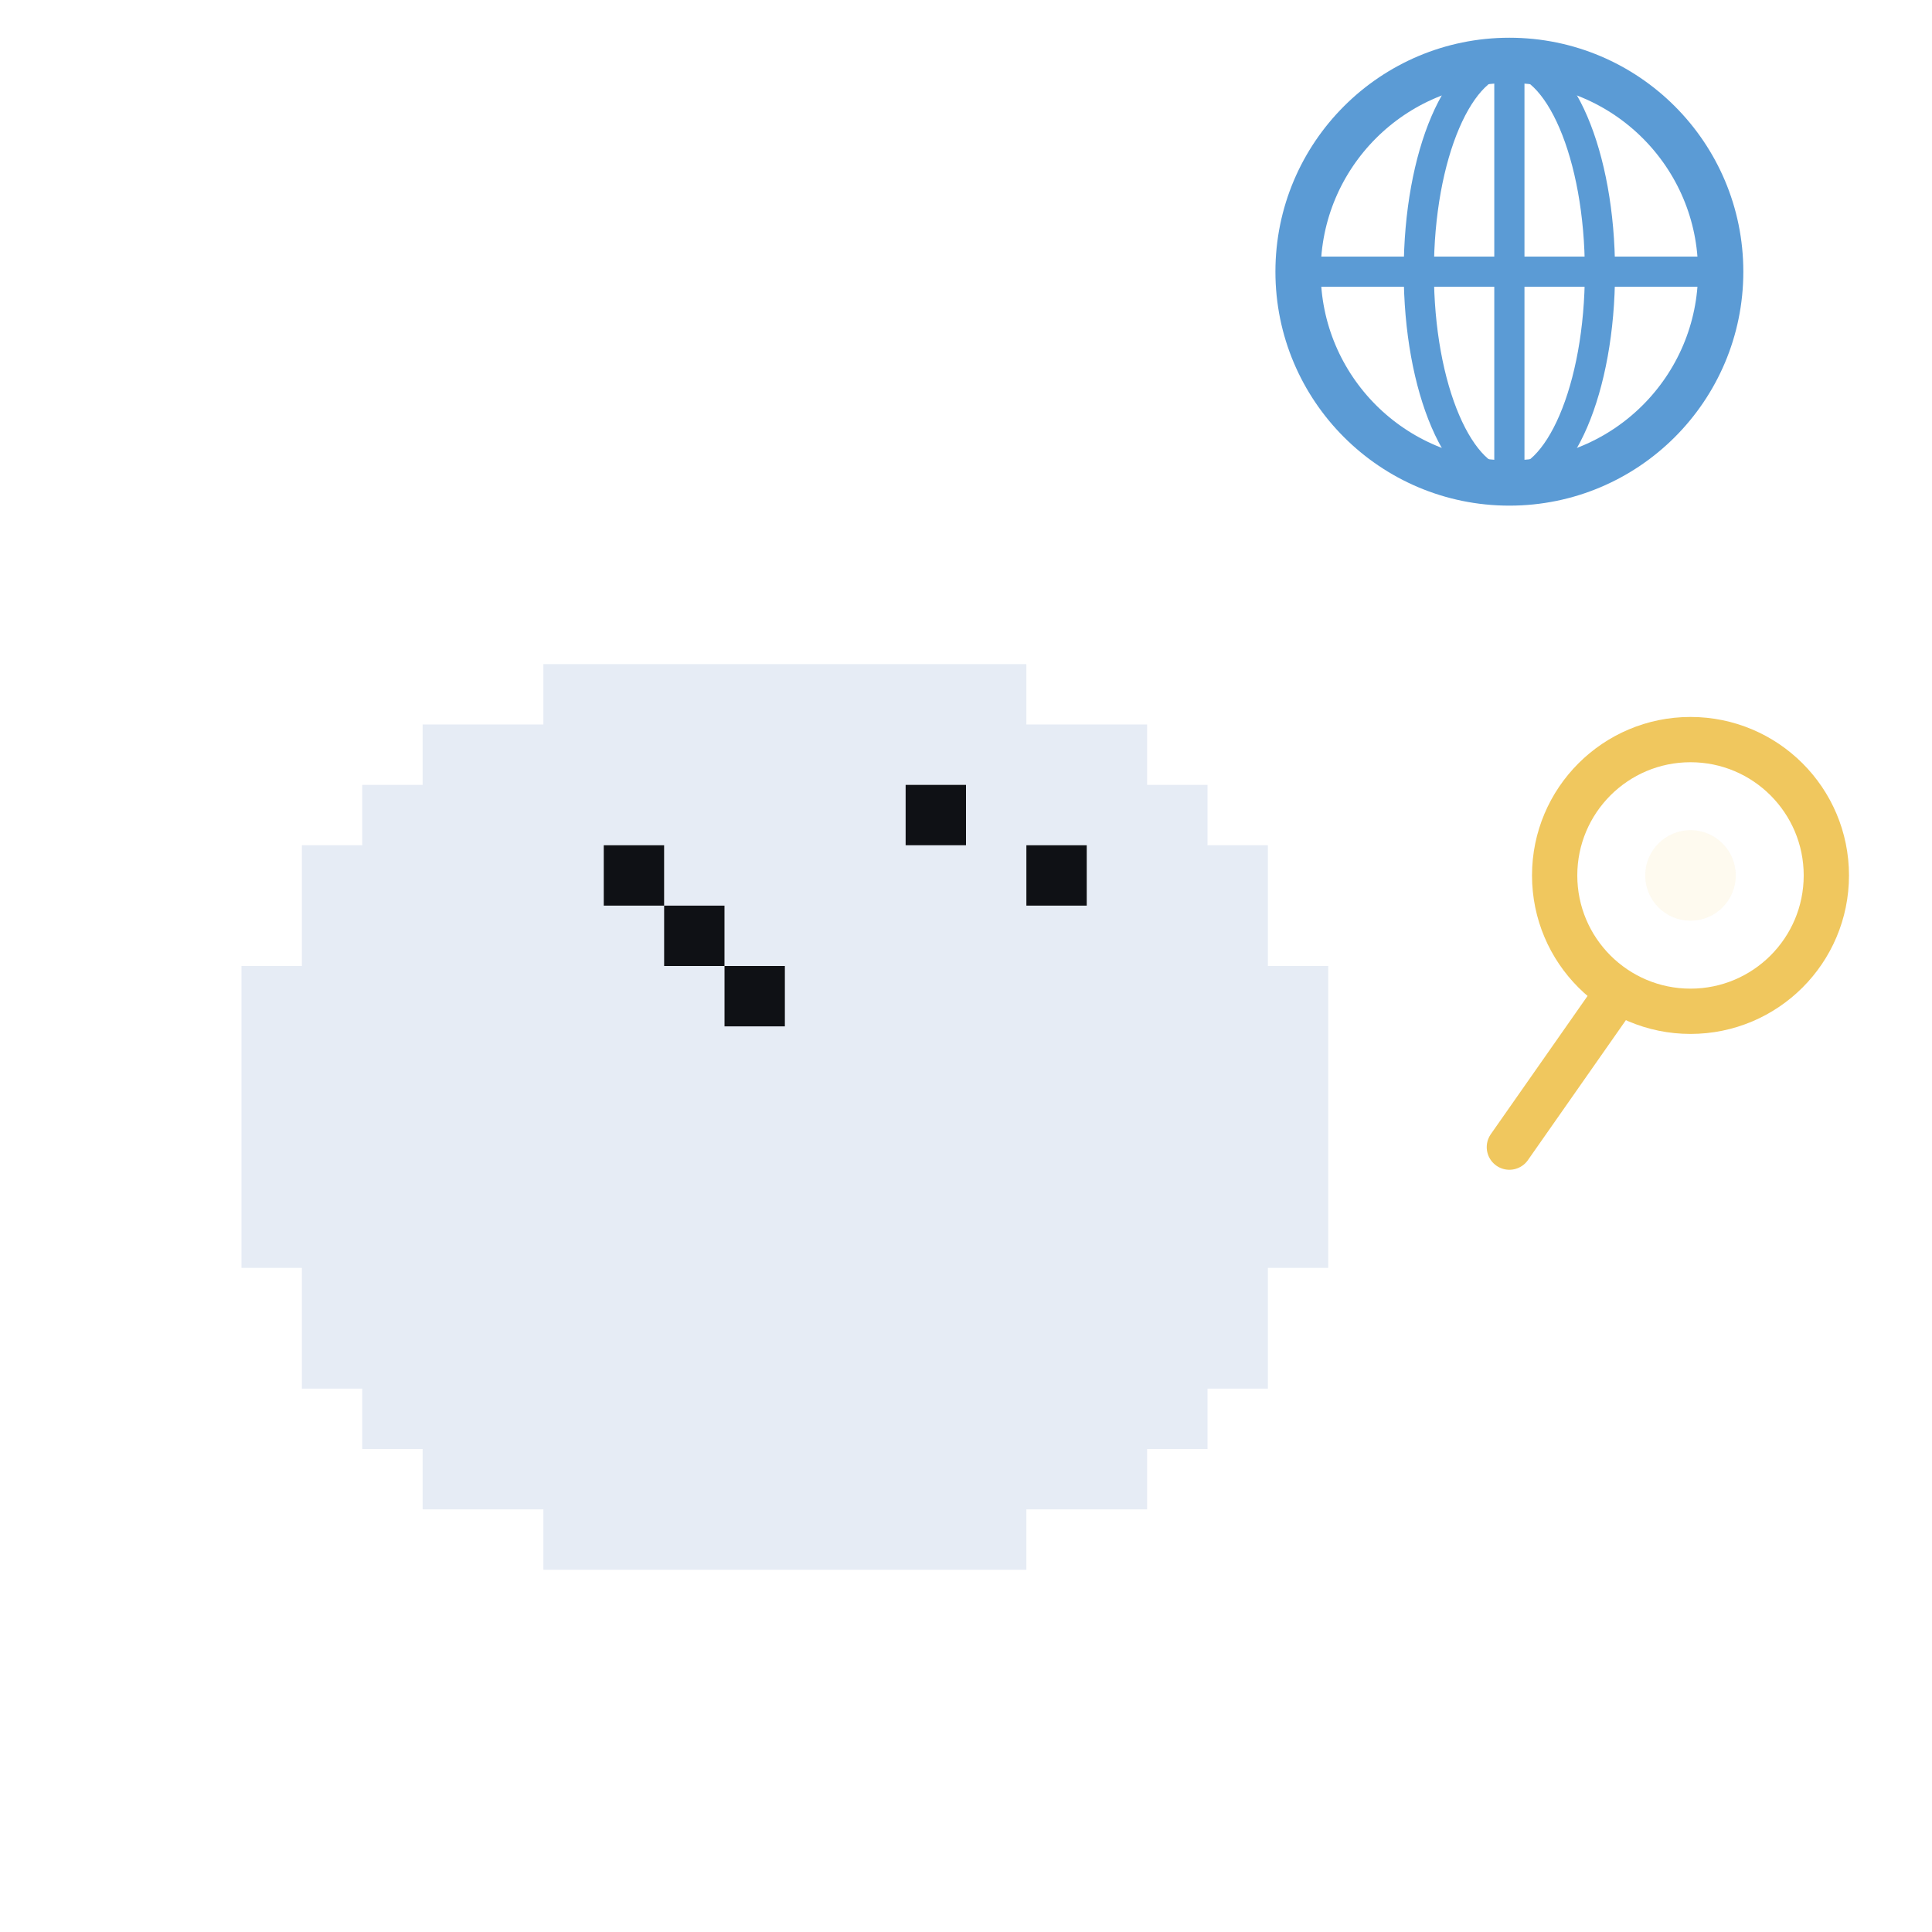
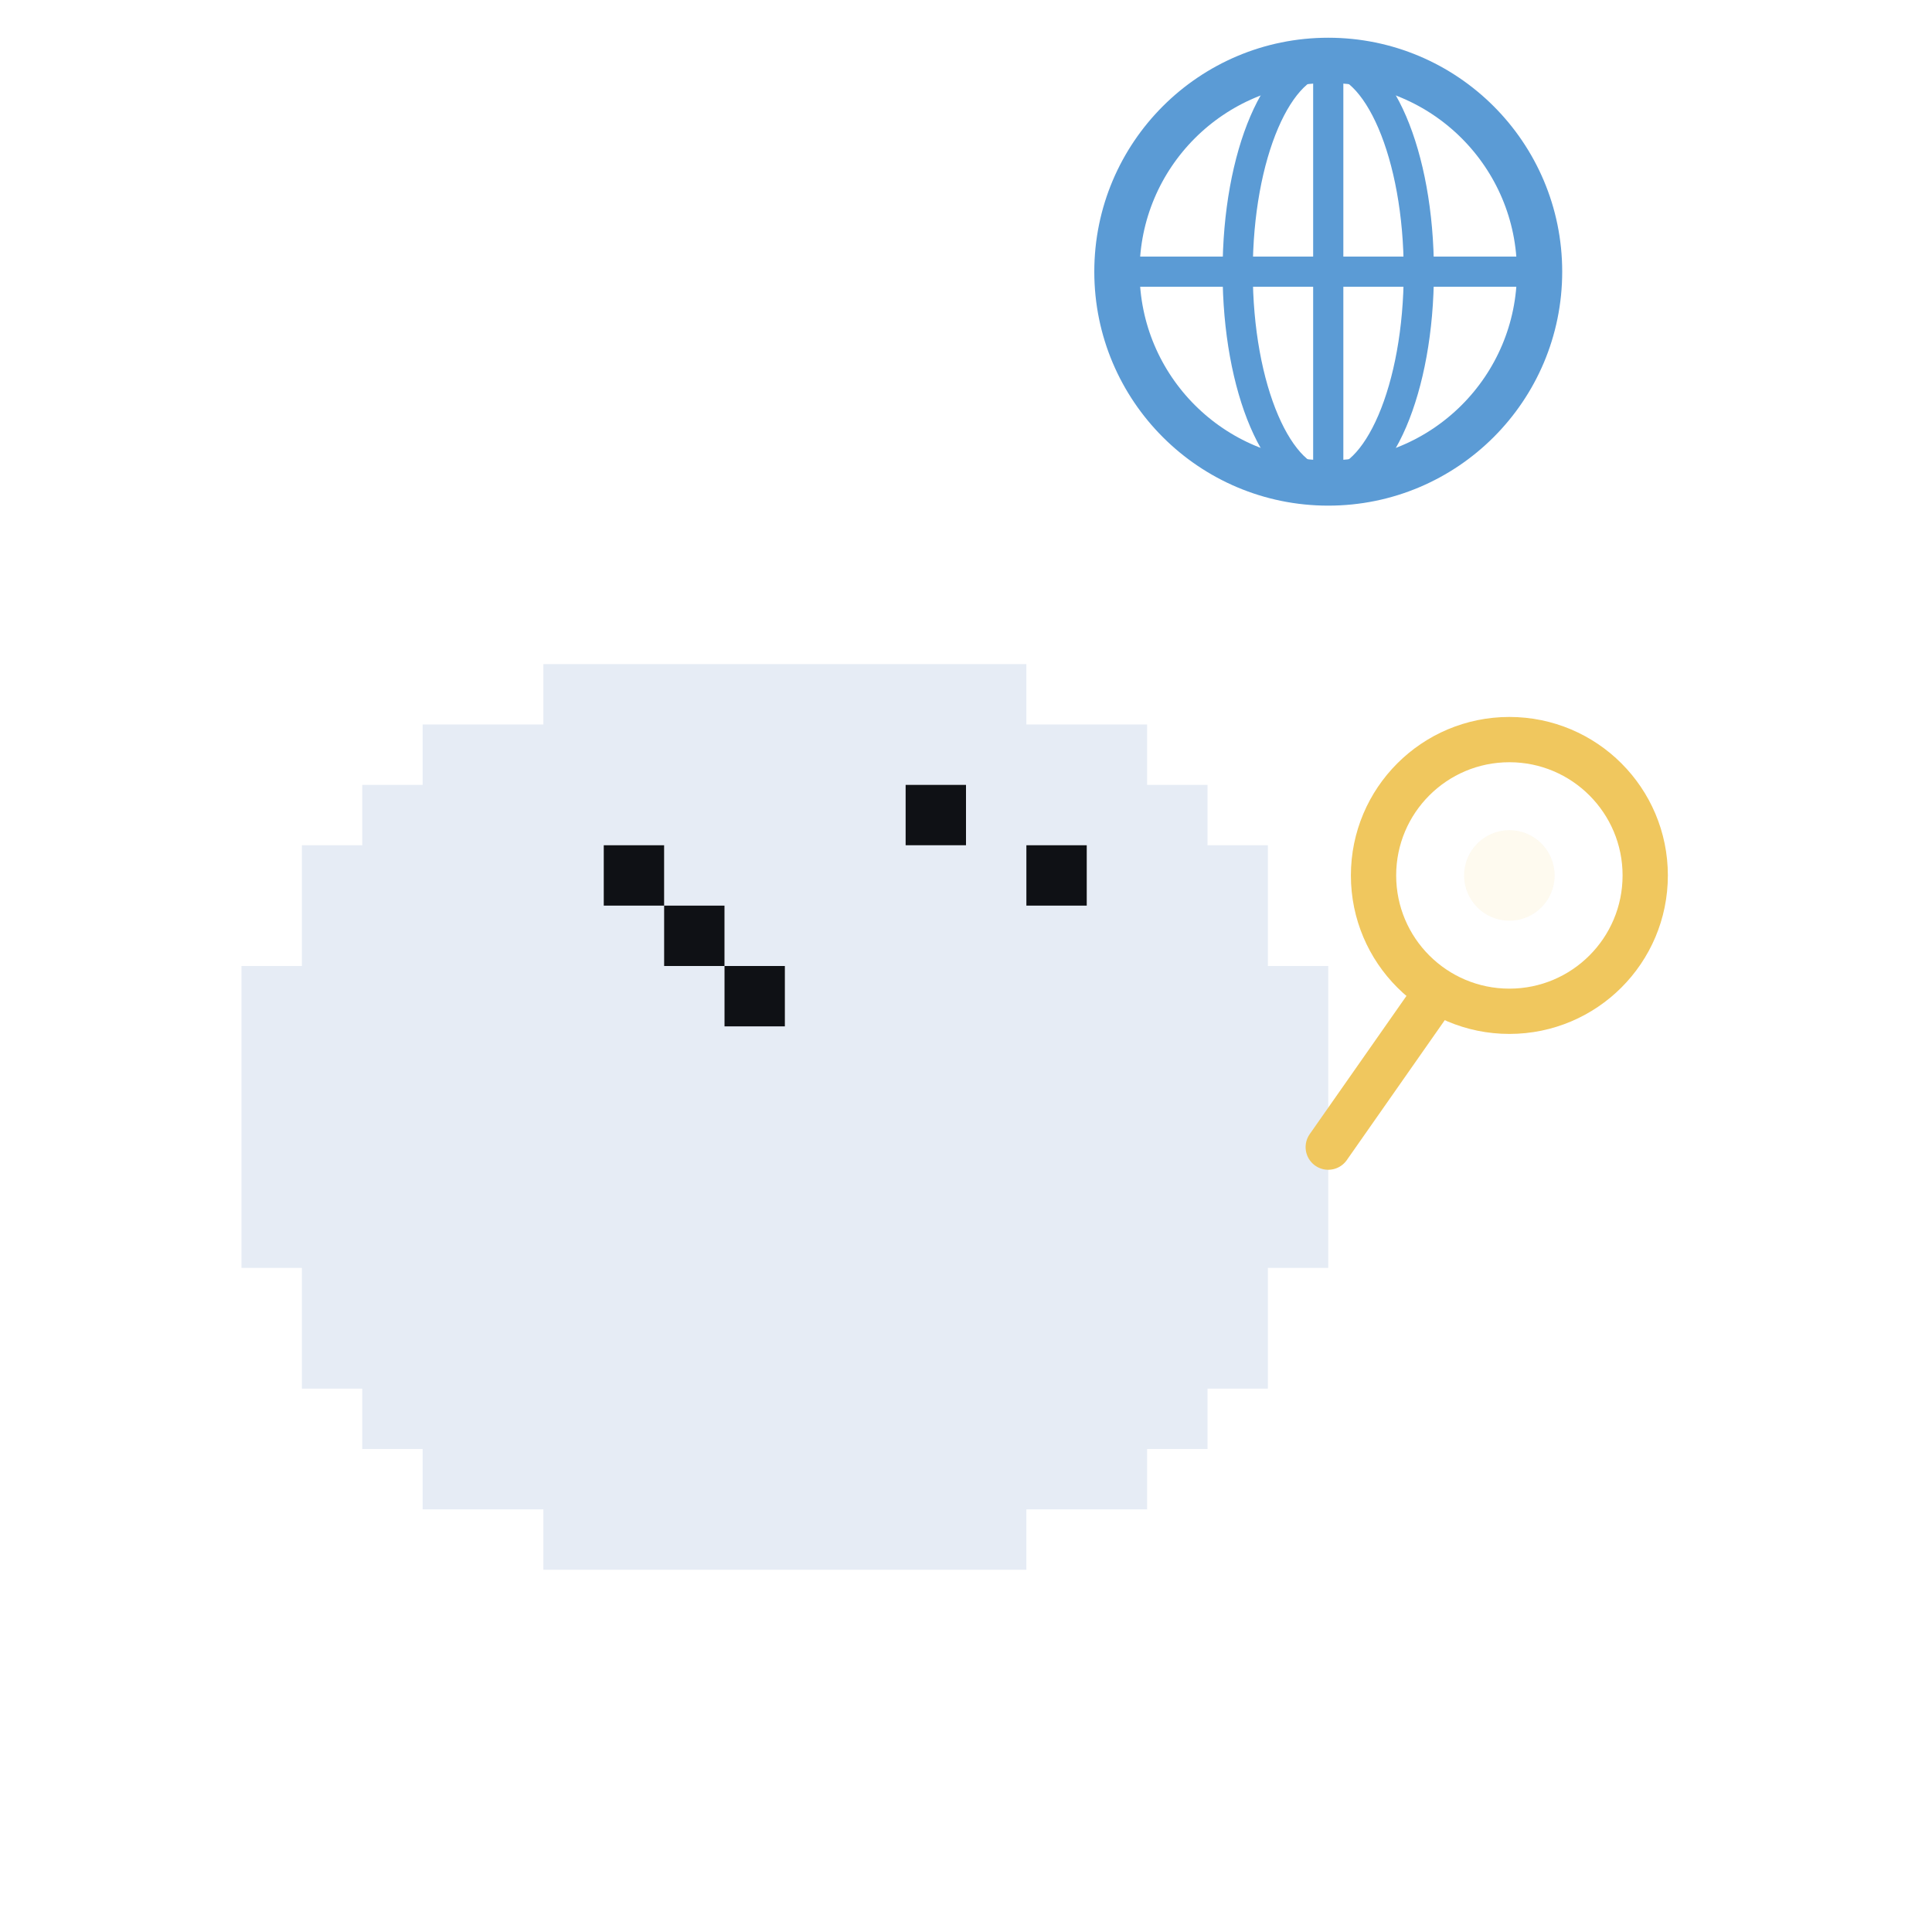
<svg xmlns="http://www.w3.org/2000/svg" width="128" height="128" viewBox="0 0 128 128">
  <g transform="translate(4,24) scale(4)">
    <path d="M8 5h8v1h-8zM6 6h12v1h-12zM5 7h9v1h-9zM15 7h4v1h-4zM4 8h5v1h-5zM10 8h6v1h-6zM17 8h3v1h-3zM4 9h6v1h-6zM11 9h9v1h-9zM3 10h8v1h-8zM12 10h9v1h-9zM3 11h18v1h-18zM3 12h18v1h-18zM3 13h18v1h-18zM3 14h18v1h-18zM4 15h16v1h-16zM4 16h16v1h-16zM5 17h14v1h-14zM6 18h12v1h-12zM8 19h8v1h-8z" fill="#E6ECF5" />
    <path d="M14 7h1v1h-1zM9 8h1v1h-1zM16 8h1v1h-1zM10 9h1v1h-1zM11 10h1v1h-1z" fill="#0F1115" />
  </g>
-   <circle cx="100" cy="18" r="14" fill="none" stroke="#5B9BD5" stroke-width="3" />
-   <line x1="86" y1="18" x2="114" y2="18" stroke="#5B9BD5" stroke-width="2" />
-   <line x1="100" y1="4" x2="100" y2="32" stroke="#5B9BD5" stroke-width="2" />
-   <ellipse cx="100" cy="18" rx="6" ry="14" fill="none" stroke="#5B9BD5" stroke-width="2" />
-   <line x1="100" y1="76" x2="107" y2="66" stroke="#F0C75E" stroke-width="3" stroke-linecap="round" />
-   <circle cx="112" cy="58" r="9" fill="none" stroke="#F0C75E" stroke-width="3" />
-   <circle cx="112" cy="58" r="3" fill="#F0C75E" opacity="0.1" />
+   <g transform="translate(-12,0)">
+     <circle cx="100" cy="18" r="14" fill="none" stroke="#5B9BD5" stroke-width="3" />
+     <line x1="86" y1="18" x2="114" y2="18" stroke="#5B9BD5" stroke-width="2" />
+     <line x1="100" y1="4" x2="100" y2="32" stroke="#5B9BD5" stroke-width="2" />
+     <ellipse cx="100" cy="18" rx="6" ry="14" fill="none" stroke="#5B9BD5" stroke-width="2" />
+     <line x1="100" y1="76" x2="107" y2="66" stroke="#F0C75E" stroke-width="3" stroke-linecap="round" />
+     <circle cx="112" cy="58" r="9" fill="none" stroke="#F0C75E" stroke-width="3" />
+     <circle cx="112" cy="58" r="3" fill="#F0C75E" opacity="0.1" />
+   </g>
</svg>
